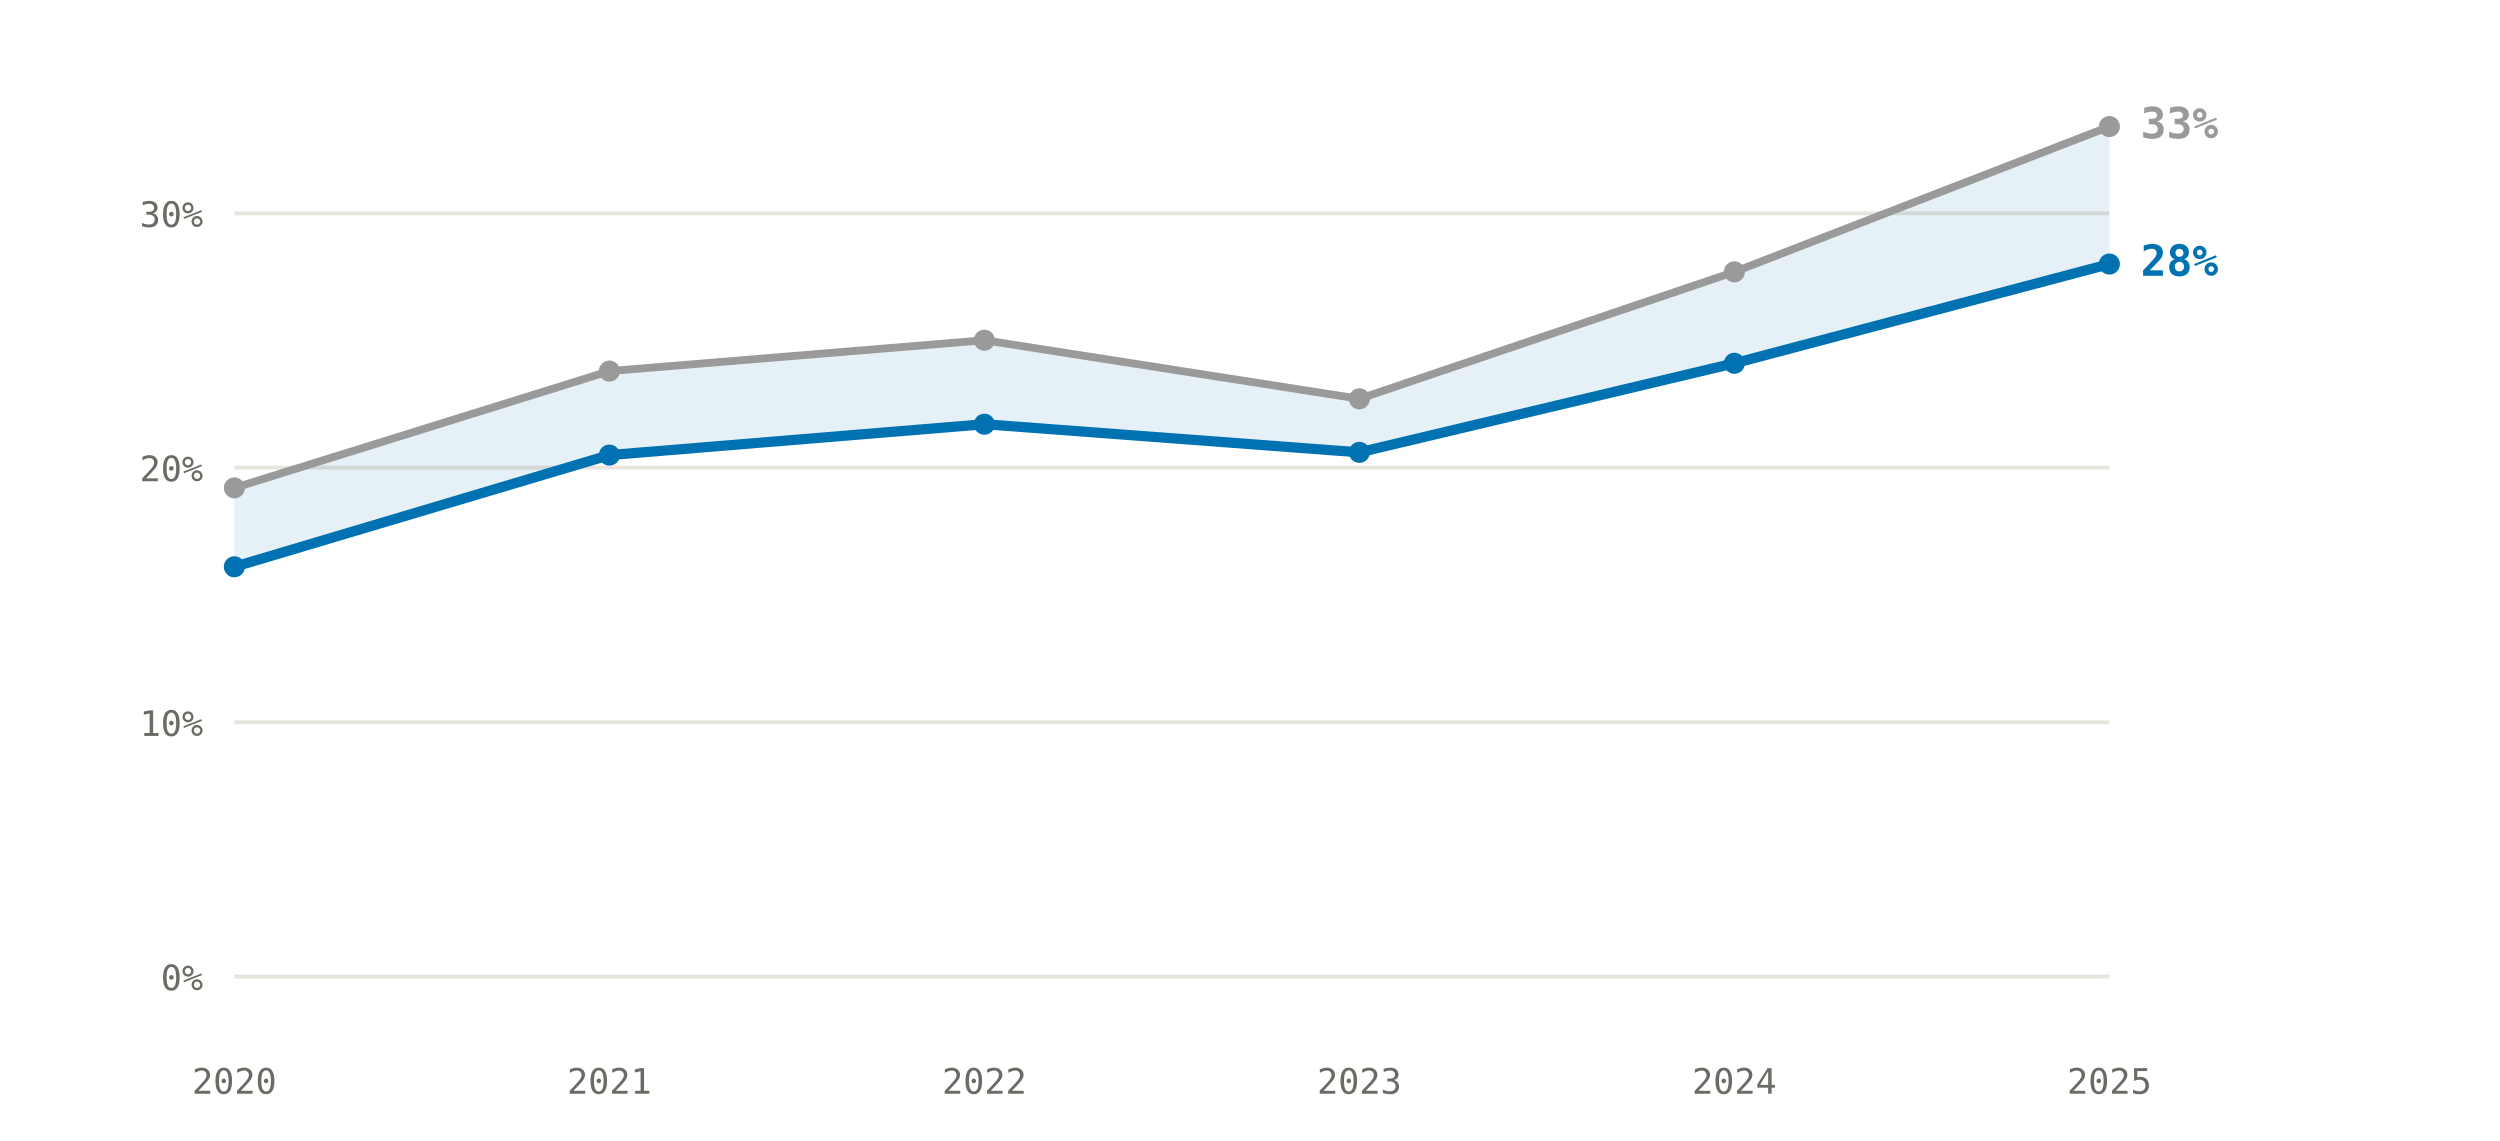
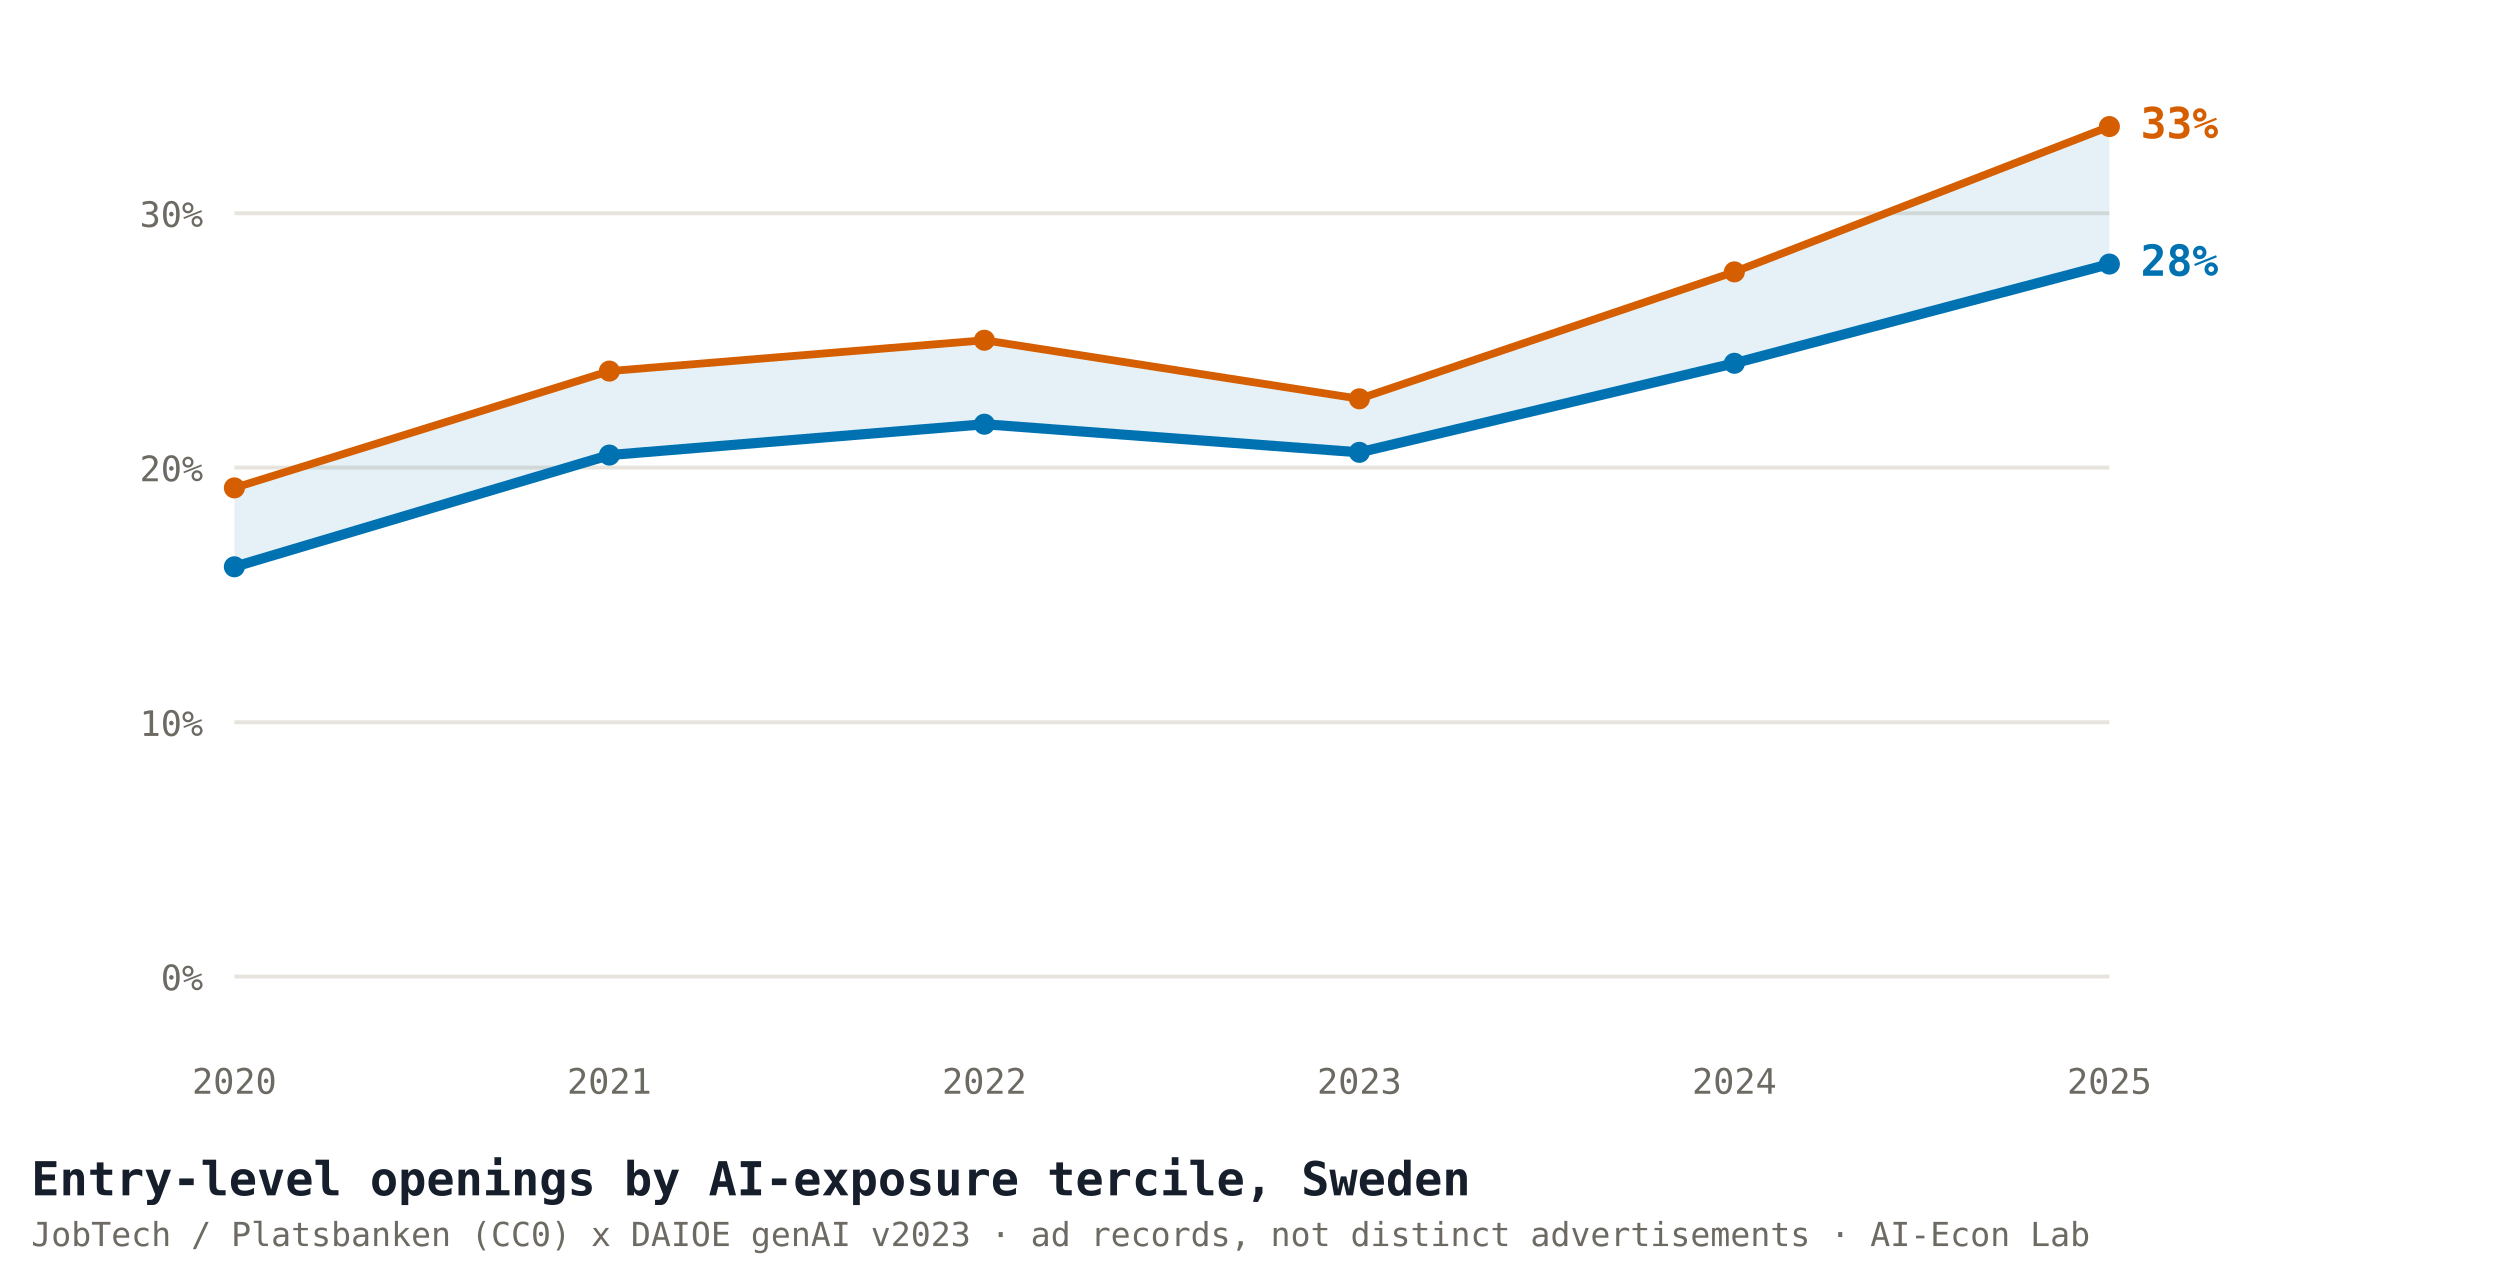
- <svg xmlns="http://www.w3.org/2000/svg" class="rankchart squeeze" viewBox="0 0 640 292" role="img" aria-label="Entry-level share of job openings in least- versus most-AI-exposed occupations, 2020 to 2025, with a widening gap">
-   <style>:root{--c1:#0072b2;--c2:#d55e00;--c3:#009e73;--c4:#cc79a7;--ink:#161d2b}.rankchart{font-family:ui-monospace,Menlo,monospace}svg{background:#ffffff}.grid,.rowguide{stroke:#e7e4dd}.rowguide{opacity:.6}.meanline{stroke:#8a8a8a;stroke-dasharray:3 3}.meanlab,.tick{fill:#6d6a63;font-size:9px}.dname{fill:#3f3d39;font-size:10px}.dname.se{fill:#0072b2;font-weight:700}.dot{fill:#9a9a9a}.dot.se{fill:#0072b2}.bar{fill:#9a9a9a}.bar.se{fill:#0072b2}.dval{fill:#6d6a63;font-size:9.5px}.dval.se{fill:#0072b2;font-weight:700}.ddelta{fill:#6d6a63;font-size:8.5px}.trendarea{fill:#0072b2;opacity:.08}.trendline,.trenddash{fill:none;stroke:#0072b2;stroke-width:2}.trenddash{stroke-dasharray:4 3}.trenddot{fill:#0072b2}.trendval{fill:#0072b2;font-size:11px;font-weight:700}.sqband{fill:#0072b2;opacity:.10}.sqlo{fill:none;stroke:#9a9a9a;stroke-width:2}.sqhi{fill:none;stroke:#0072b2;stroke-width:2.6}.sqdot.lo{fill:#9a9a9a}.sqdot.hi{fill:#0072b2}.sqval{font-size:11px;font-weight:700}.sqval.lo{fill:#9a9a9a}.sqval.hi{fill:#0072b2}.dumb{display:block}.dbtrack{stroke:#d9d5cd;stroke-width:3}.dblo{fill:#9a9a9a}.dbhi{fill:#0072b2}</style>
+ <svg xmlns="http://www.w3.org/2000/svg" class="rankchart squeeze" viewBox="0 0 640 325" role="img" aria-label="Entry-level share of job openings in least- versus most-AI-exposed occupations, 2020 to 2025, with a widening gap">
+   <style>:root{--c1:#0072b2;--c2:#d55e00;--c3:#009e73;--c4:#cc79a7;--ink:#161d2b}.rankchart{font-family:ui-monospace,Menlo,monospace}svg{background:#ffffff}.grid,.rowguide{stroke:#e7e4dd}.rowguide{opacity:.6}.meanline{stroke:#8a8a8a;stroke-dasharray:3 3}.meanlab,.tick{fill:#6d6a63;font-size:9px}.dname{fill:#3f3d39;font-size:10px}.dname.se{fill:#0072b2;font-weight:700}.dot{fill:#9a9a9a}.dot.se{fill:#0072b2}.bar{fill:#9a9a9a}.bar.se{fill:#0072b2}.dval{fill:#6d6a63;font-size:9.5px}.dval.se{fill:#0072b2;font-weight:700}.ddelta{fill:#6d6a63;font-size:8.5px}.trendarea{fill:#0072b2;opacity:.08}.trendline,.trenddash{fill:none;stroke:#0072b2;stroke-width:2}.trenddash{stroke-dasharray:4 3}.trenddot{fill:#0072b2}.trendval{fill:#0072b2;font-size:11px;font-weight:700}.sqband{fill:#0072b2;opacity:.10}.sqlo{fill:none;stroke:#d55e00;stroke-width:2}.sqhi{fill:none;stroke:#0072b2;stroke-width:2.6}.sqdot.lo{fill:#d55e00}.sqdot.hi{fill:#0072b2}.sqval{font-size:11px;font-weight:700}.sqval.lo{fill:#d55e00}.sqval.hi{fill:#0072b2}.dumb{display:block}.dbtrack{stroke:#d9d5cd;stroke-width:3}.dblo{fill:#d55e00}.dbhi{fill:#0072b2}.figttl{fill:#161d2b;font-size:12px;font-weight:700}.figsrc{fill:#6d6a63;font-size:8.5px}</style>
  <line class="grid" x1="60" y1="250.0" x2="540" y2="250.0" />
  <text class="tick" x="52" y="253.5" text-anchor="end">0%</text>
  <line class="grid" x1="60" y1="184.9" x2="540" y2="184.9" />
  <text class="tick" x="52" y="188.4" text-anchor="end">10%</text>
  <line class="grid" x1="60" y1="119.7" x2="540" y2="119.7" />
  <text class="tick" x="52" y="123.2" text-anchor="end">20%</text>
  <line class="grid" x1="60" y1="54.6" x2="540" y2="54.6" />
  <text class="tick" x="52" y="58.1" text-anchor="end">30%</text>
  <text class="tick" x="60.0" y="280" text-anchor="middle">2020</text>
  <text class="tick" x="156.0" y="280" text-anchor="middle">2021</text>
  <text class="tick" x="252.0" y="280" text-anchor="middle">2022</text>
  <text class="tick" x="348.0" y="280" text-anchor="middle">2023</text>
  <text class="tick" x="444.0" y="280" text-anchor="middle">2024</text>
  <text class="tick" x="540.0" y="280" text-anchor="middle">2025</text>
  <polygon class="sqband" points="60.0,124.9 156.0,95.0 252.0,87.1 348.0,102.1 444.0,69.6 540.0,32.4 540.0,67.6 444.0,93.0 348.0,115.8 252.0,108.6 156.0,116.5 60.0,145.1" />
  <polyline class="sqlo" points="60.0,124.9 156.0,95.0 252.0,87.1 348.0,102.1 444.0,69.6 540.0,32.4" />
  <polyline class="sqhi" points="60.0,145.1 156.0,116.5 252.0,108.6 348.0,115.8 444.0,93.0 540.0,67.6" />
  <circle class="sqdot lo" cx="60.0" cy="124.9" r="2.7" />
  <circle class="sqdot hi" cx="60.0" cy="145.1" r="2.7" />
  <circle class="sqdot lo" cx="156.0" cy="95.0" r="2.7" />
  <circle class="sqdot hi" cx="156.0" cy="116.5" r="2.7" />
  <circle class="sqdot lo" cx="252.0" cy="87.1" r="2.7" />
  <circle class="sqdot hi" cx="252.0" cy="108.6" r="2.7" />
  <circle class="sqdot lo" cx="348.0" cy="102.1" r="2.7" />
  <circle class="sqdot hi" cx="348.0" cy="115.8" r="2.7" />
  <circle class="sqdot lo" cx="444.0" cy="69.6" r="2.7" />
  <circle class="sqdot hi" cx="444.0" cy="93.0" r="2.7" />
  <circle class="sqdot lo" cx="540.0" cy="32.4" r="2.7" />
  <circle class="sqdot hi" cx="540.0" cy="67.6" r="2.7" />
  <text class="sqval lo" x="548.0" y="35.4">33%</text>
  <text class="sqval hi" x="548.0" y="70.6">28%</text>
+   <text class="figttl" x="8" y="306">Entry-level openings by AI-exposure tercile, Sweden</text>
+   <text class="figsrc" x="8" y="319">JobTech / Platsbanken (CC0) x DAIOE genAI v2023 · ad records, not distinct advertisements · AI-Econ Lab</text>
</svg>
